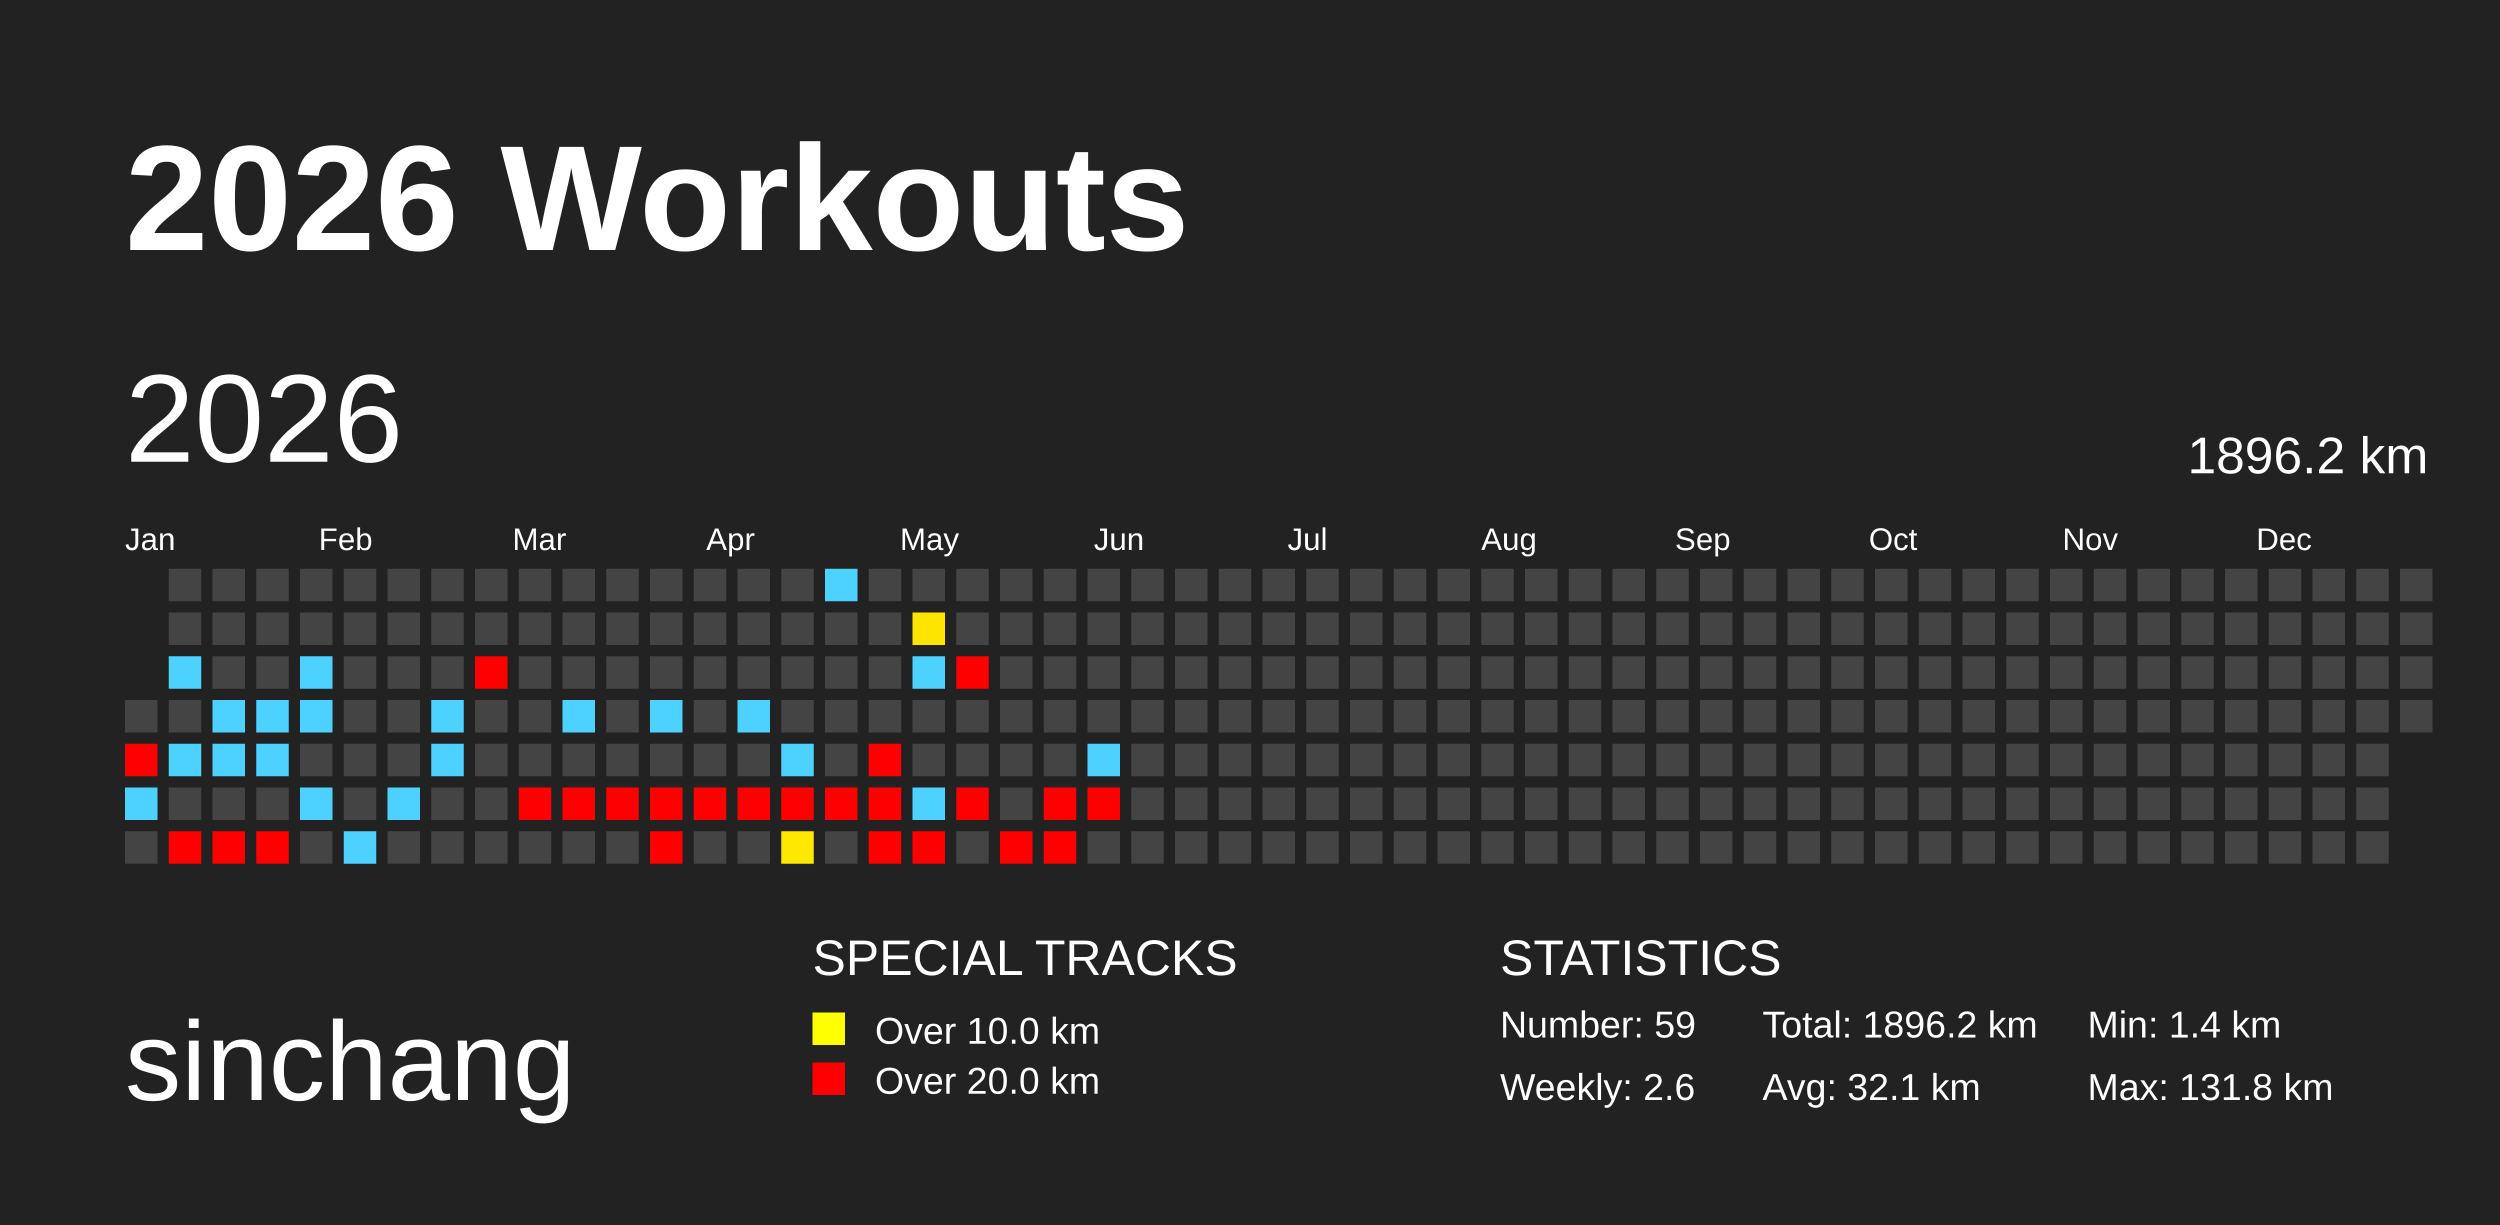
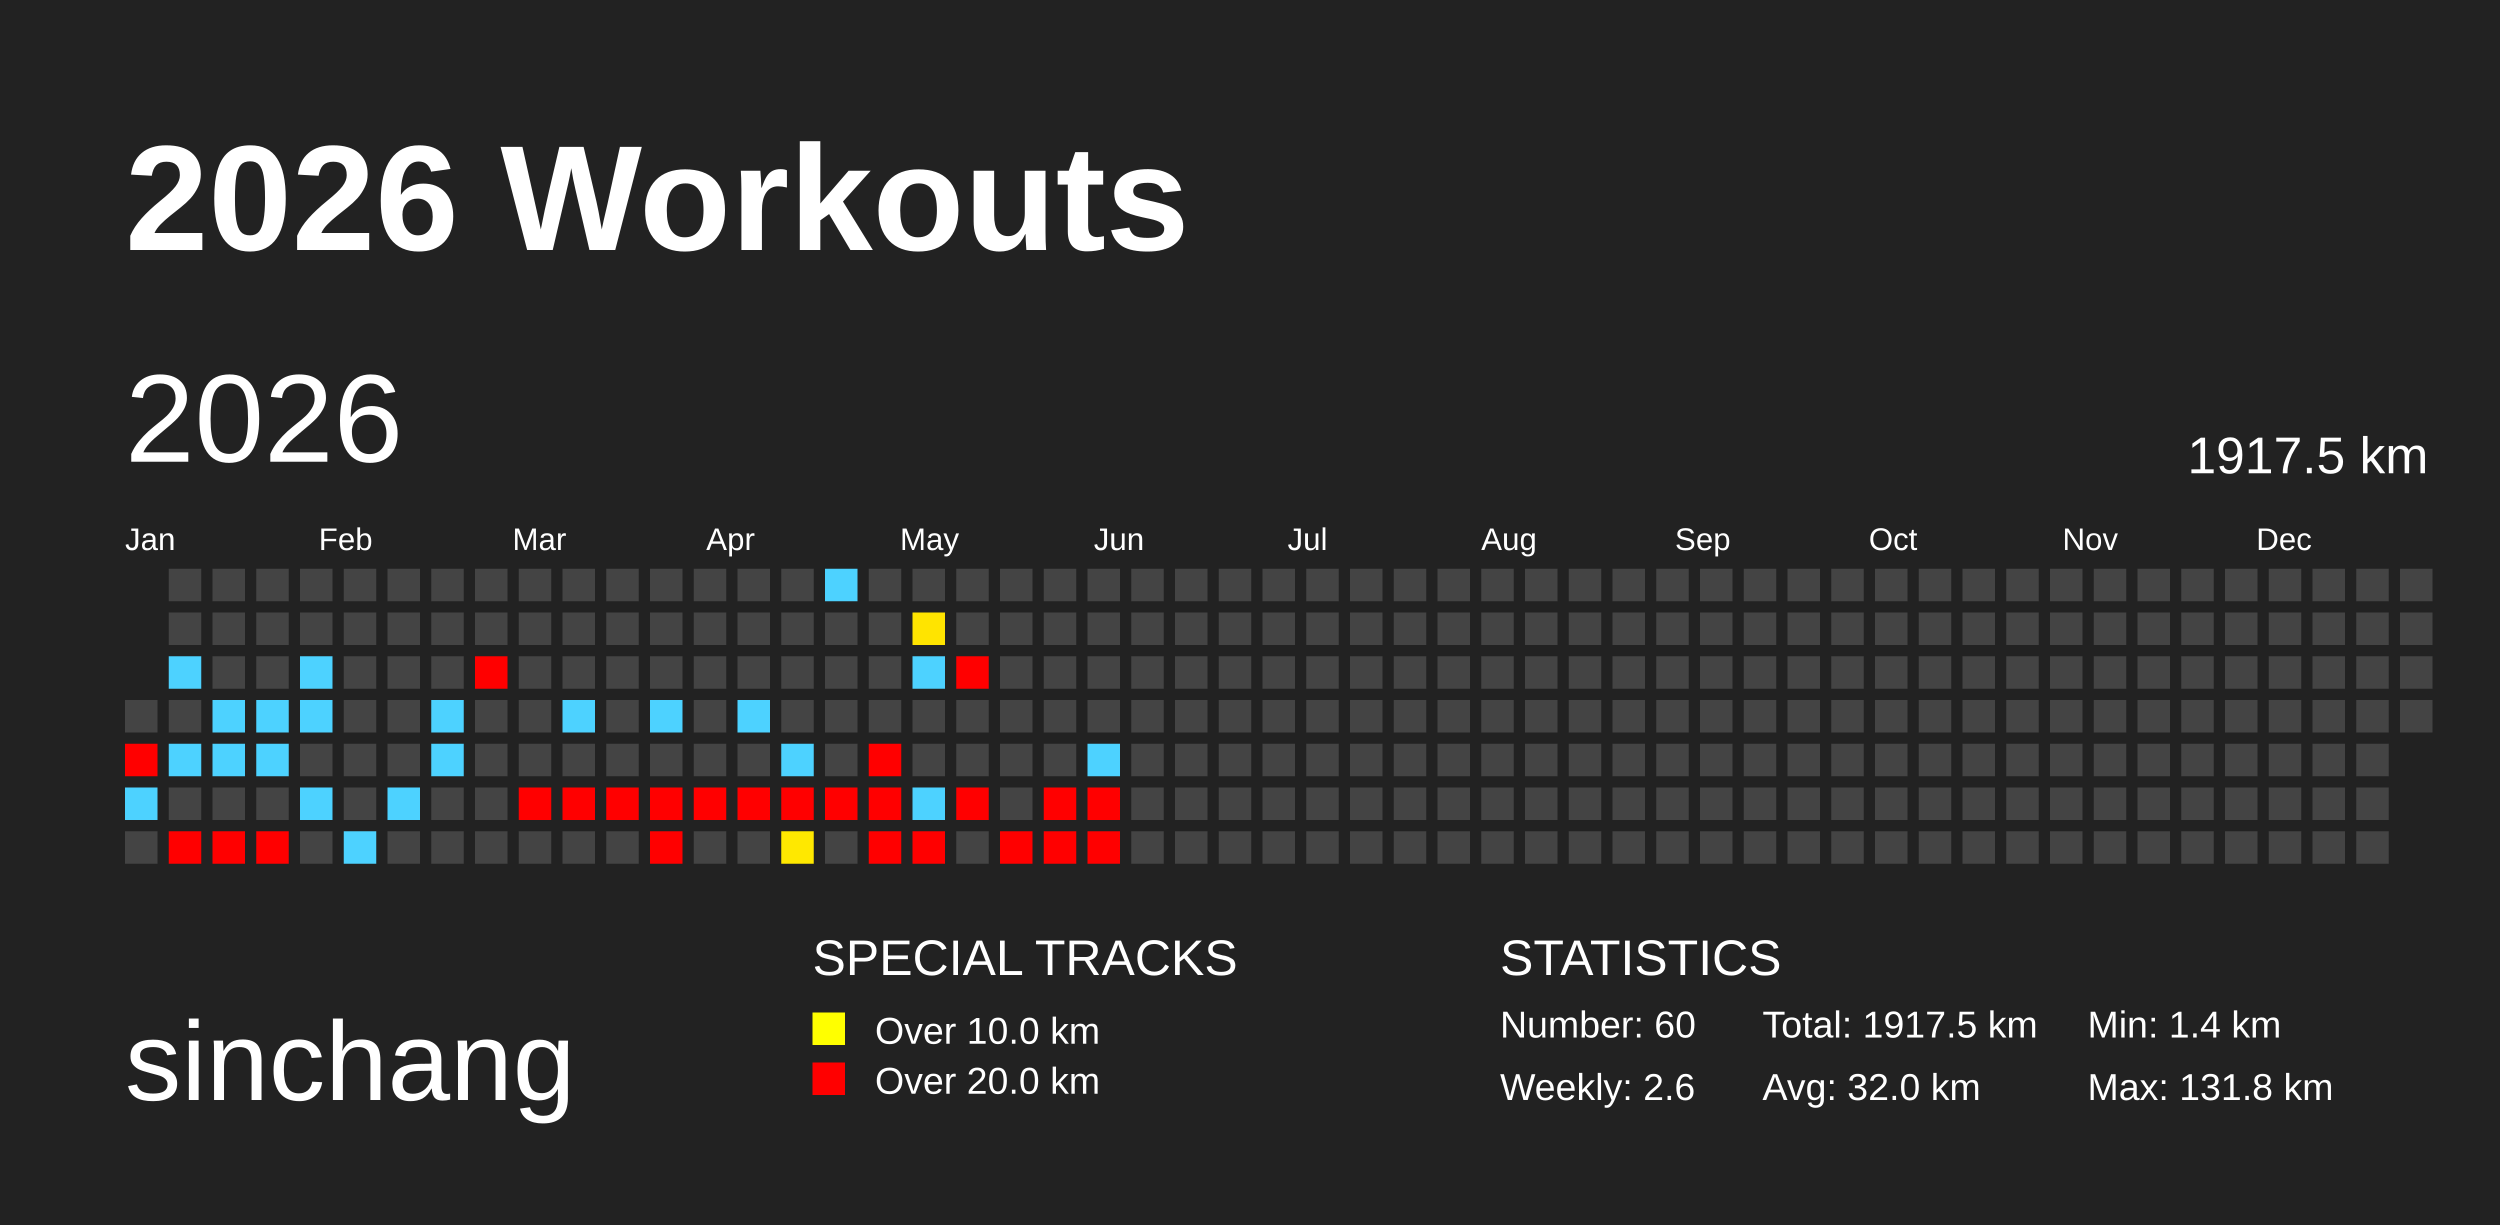
<svg xmlns="http://www.w3.org/2000/svg" baseProfile="full" height="98mm" version="1.1" viewBox="0,0,200,98" width="200mm">
  <defs>
    <pattern height="2" id="indoor-stripe" patternUnits="userSpaceOnUse" width="2">
      <line stroke="white" stroke-opacity="0.45" stroke-width="0.5" x1="0" x2="2" y1="2" y2="0" />
    </pattern>
  </defs>
  <rect fill="#222222" height="98" width="200" x="0" y="0" />
  <text fill="#FFFFFF" style="font-size:12px; font-family:Arial; font-weight:bold;" x="10" y="20">2026 Workouts</text>
  <text fill="#FFFFFF" style="font-size:9px; font-family:Arial" x="10" y="88">sinchang</text>
  <text fill="#FFFFFF" style="font-size:4px; font-family:Arial" x="65" y="78">SPECIAL TRACKS</text>
  <rect fill="yellow" height="2.6" width="2.6" x="65" y="81" />
  <text fill="#FFFFFF" style="font-size:3px; font-family:Arial" x="70" y="83.5">Over 10.0 km</text>
  <rect fill="red" height="2.6" width="2.6" x="65" y="85" />
  <text fill="#FFFFFF" style="font-size:3px; font-family:Arial" x="70" y="87.5">Over 20.0 km</text>
  <text fill="#FFFFFF" style="font-size:4px; font-family:Arial" x="120" y="78">STATISTICS</text>
-   <text fill="#FFFFFF" style="font-size:3px; font-family:Arial" x="120" y="83">Number: 59</text>
+   <text fill="#FFFFFF" style="font-size:3px; font-family:Arial" x="120" y="83">Number: 60</text>
  <text fill="#FFFFFF" style="font-size:3px; font-family:Arial" x="120" y="88">Weekly: 2.6</text>
-   <text fill="#FFFFFF" style="font-size:3px; font-family:Arial" x="141" y="83">Total: 1896.2 km</text>
-   <text fill="#FFFFFF" style="font-size:3px; font-family:Arial" x="141" y="88">Avg: 32.1 km</text>
+   <text fill="#FFFFFF" style="font-size:3px; font-family:Arial" x="141" y="83">Total: 1917.5 km</text>
+   <text fill="#FFFFFF" style="font-size:3px; font-family:Arial" x="141" y="88">Avg: 32.0 km</text>
  <text fill="#FFFFFF" style="font-size:3px; font-family:Arial" x="167" y="83">Min: 1.4 km</text>
  <text fill="#FFFFFF" style="font-size:3px; font-family:Arial" x="167" y="88">Max: 131.8 km</text>
  <text dominant-baseline="hanging" fill="#FFFFFF" style="font-size:10.0px; font-family:Arial;" x="10" y="30">2026</text>
-   <text dominant-baseline="hanging" fill="#FFFFFF" style="font-size:4.125px; font-family:Arial;" x="175" y="35">1896.2 km</text>
+   <text dominant-baseline="hanging" fill="#FFFFFF" style="font-size:4.125px; font-family:Arial;" x="175" y="35">1917.5 km</text>
  <text fill="#FFFFFF" style="font-size:2.5px; font-family:Arial" x="10.0" y="44">Jan</text>
  <text fill="#FFFFFF" style="font-size:2.5px; font-family:Arial" x="25.5" y="44">Feb</text>
  <text fill="#FFFFFF" style="font-size:2.5px; font-family:Arial" x="41.0" y="44">Mar</text>
  <text fill="#FFFFFF" style="font-size:2.5px; font-family:Arial" x="56.5" y="44">Apr</text>
  <text fill="#FFFFFF" style="font-size:2.5px; font-family:Arial" x="72.0" y="44">May</text>
  <text fill="#FFFFFF" style="font-size:2.5px; font-family:Arial" x="87.5" y="44">Jun</text>
  <text fill="#FFFFFF" style="font-size:2.5px; font-family:Arial" x="103.0" y="44">Jul</text>
  <text fill="#FFFFFF" style="font-size:2.5px; font-family:Arial" x="118.5" y="44">Aug</text>
  <text fill="#FFFFFF" style="font-size:2.5px; font-family:Arial" x="134.0" y="44">Sep</text>
  <text fill="#FFFFFF" style="font-size:2.5px; font-family:Arial" x="149.5" y="44">Oct</text>
  <text fill="#FFFFFF" style="font-size:2.5px; font-family:Arial" x="165.0" y="44">Nov</text>
  <text fill="#FFFFFF" style="font-size:2.5px; font-family:Arial" x="180.5" y="44">Dec</text>
  <rect fill="#444444" height="2.6" width="2.6" x="10.0" y="56.0" />
  <rect fill="red" height="2.6" width="2.6" x="10.0" y="59.5" />
  <rect fill="#4dd2ff" height="2.6" width="2.6" x="10.0" y="63.0" />
  <rect fill="#444444" height="2.6" width="2.6" x="10.0" y="66.5" />
  <rect fill="#444444" height="2.6" width="2.6" x="13.5" y="45.5" />
  <rect fill="#444444" height="2.6" width="2.6" x="13.5" y="49.0" />
  <rect fill="#4dd2ff" height="2.6" width="2.6" x="13.5" y="52.5" />
  <rect fill="#444444" height="2.6" width="2.6" x="13.5" y="56.0" />
  <rect fill="#4dd2ff" height="2.6" width="2.6" x="13.5" y="59.5" />
  <rect fill="#444444" height="2.6" width="2.6" x="13.5" y="63.0" />
  <rect fill="red" height="2.6" width="2.6" x="13.5" y="66.5" />
  <rect fill="#444444" height="2.6" width="2.6" x="17.0" y="45.5" />
  <rect fill="#444444" height="2.6" width="2.6" x="17.0" y="49.0" />
  <rect fill="#444444" height="2.6" width="2.6" x="17.0" y="52.5" />
  <rect fill="#4dd2ff" height="2.6" width="2.6" x="17.0" y="56.0" />
  <rect fill="#4dd2ff" height="2.6" width="2.6" x="17.0" y="59.5" />
  <rect fill="#444444" height="2.6" width="2.6" x="17.0" y="63.0" />
  <rect fill="red" height="2.6" width="2.6" x="17.0" y="66.5" />
  <rect fill="#444444" height="2.6" width="2.6" x="20.5" y="45.5" />
  <rect fill="#444444" height="2.6" width="2.6" x="20.5" y="49.0" />
  <rect fill="#444444" height="2.6" width="2.6" x="20.5" y="52.5" />
  <rect fill="#4dd2ff" height="2.6" width="2.6" x="20.5" y="56.0" />
  <rect fill="#4dd2ff" height="2.6" width="2.6" x="20.5" y="59.5" />
  <rect fill="#444444" height="2.6" width="2.6" x="20.5" y="63.0" />
  <rect fill="red" height="2.6" width="2.6" x="20.5" y="66.5" />
  <rect fill="#444444" height="2.6" width="2.6" x="24.0" y="45.5" />
  <rect fill="#444444" height="2.6" width="2.6" x="24.0" y="49.0" />
  <rect fill="#4dd2ff" height="2.6" width="2.6" x="24.0" y="52.5" />
  <rect fill="#4dd2ff" height="2.6" width="2.6" x="24.0" y="56.0" />
  <rect fill="#444444" height="2.6" width="2.6" x="24.0" y="59.5" />
  <rect fill="#4dd2ff" height="2.6" width="2.6" x="24.0" y="63.0" />
  <rect fill="#444444" height="2.6" width="2.6" x="24.0" y="66.5" />
  <rect fill="#444444" height="2.6" width="2.6" x="27.5" y="45.5" />
  <rect fill="#444444" height="2.6" width="2.6" x="27.5" y="49.0" />
  <rect fill="#444444" height="2.6" width="2.6" x="27.5" y="52.5" />
  <rect fill="#444444" height="2.6" width="2.6" x="27.5" y="56.0" />
  <rect fill="#444444" height="2.6" width="2.6" x="27.5" y="59.5" />
  <rect fill="#444444" height="2.6" width="2.6" x="27.5" y="63.0" />
  <rect fill="#4dd2ff" height="2.6" width="2.6" x="27.5" y="66.5" />
  <rect fill="#444444" height="2.6" width="2.6" x="31.0" y="45.5" />
  <rect fill="#444444" height="2.6" width="2.6" x="31.0" y="49.0" />
  <rect fill="#444444" height="2.6" width="2.6" x="31.0" y="52.5" />
  <rect fill="#444444" height="2.6" width="2.6" x="31.0" y="56.0" />
  <rect fill="#444444" height="2.6" width="2.6" x="31.0" y="59.5" />
  <rect fill="#4dd2ff" height="2.6" width="2.6" x="31.0" y="63.0" />
  <rect fill="#444444" height="2.6" width="2.6" x="31.0" y="66.5" />
  <rect fill="#444444" height="2.6" width="2.6" x="34.5" y="45.5" />
  <rect fill="#444444" height="2.6" width="2.6" x="34.5" y="49.0" />
  <rect fill="#444444" height="2.6" width="2.6" x="34.5" y="52.5" />
  <rect fill="#4dd2ff" height="2.6" width="2.6" x="34.5" y="56.0" />
  <rect fill="#4dd2ff" height="2.6" width="2.6" x="34.5" y="59.5" />
  <rect fill="#444444" height="2.6" width="2.6" x="34.5" y="63.0" />
  <rect fill="#444444" height="2.6" width="2.6" x="34.5" y="66.5" />
  <rect fill="#444444" height="2.6" width="2.6" x="38.0" y="45.5" />
  <rect fill="#444444" height="2.6" width="2.6" x="38.0" y="49.0" />
  <rect fill="red" height="2.6" width="2.6" x="38.0" y="52.5" />
  <rect fill="#444444" height="2.6" width="2.6" x="38.0" y="56.0" />
  <rect fill="#444444" height="2.6" width="2.6" x="38.0" y="59.5" />
  <rect fill="#444444" height="2.6" width="2.6" x="38.0" y="63.0" />
  <rect fill="#444444" height="2.6" width="2.6" x="38.0" y="66.5" />
  <rect fill="#444444" height="2.6" width="2.6" x="41.5" y="45.5" />
  <rect fill="#444444" height="2.6" width="2.6" x="41.5" y="49.0" />
  <rect fill="#444444" height="2.6" width="2.6" x="41.5" y="52.5" />
  <rect fill="#444444" height="2.6" width="2.6" x="41.5" y="56.0" />
  <rect fill="#444444" height="2.6" width="2.6" x="41.5" y="59.5" />
  <rect fill="red" height="2.6" width="2.6" x="41.5" y="63.0" />
  <rect fill="#444444" height="2.6" width="2.6" x="41.5" y="66.5" />
  <rect fill="#444444" height="2.6" width="2.6" x="45.0" y="45.5" />
  <rect fill="#444444" height="2.6" width="2.6" x="45.0" y="49.0" />
  <rect fill="#444444" height="2.6" width="2.6" x="45.0" y="52.5" />
  <rect fill="#4dd2ff" height="2.6" width="2.6" x="45.0" y="56.0" />
  <rect fill="#444444" height="2.6" width="2.6" x="45.0" y="59.5" />
  <rect fill="red" height="2.6" width="2.6" x="45.0" y="63.0" />
  <rect fill="#444444" height="2.6" width="2.6" x="45.0" y="66.5" />
  <rect fill="#444444" height="2.6" width="2.6" x="48.5" y="45.5" />
  <rect fill="#444444" height="2.6" width="2.6" x="48.5" y="49.0" />
  <rect fill="#444444" height="2.6" width="2.6" x="48.5" y="52.5" />
  <rect fill="#444444" height="2.6" width="2.6" x="48.5" y="56.0" />
  <rect fill="#444444" height="2.6" width="2.6" x="48.5" y="59.5" />
  <rect fill="red" height="2.6" width="2.6" x="48.5" y="63.0" />
  <rect fill="#444444" height="2.6" width="2.6" x="48.5" y="66.5" />
  <rect fill="#444444" height="2.6" width="2.6" x="52.0" y="45.5" />
  <rect fill="#444444" height="2.6" width="2.6" x="52.0" y="49.0" />
  <rect fill="#444444" height="2.6" width="2.6" x="52.0" y="52.5" />
  <rect fill="#4dd2ff" height="2.6" width="2.6" x="52.0" y="56.0" />
  <rect fill="#444444" height="2.6" width="2.6" x="52.0" y="59.5" />
  <rect fill="red" height="2.6" width="2.6" x="52.0" y="63.0" />
  <rect fill="red" height="2.6" width="2.6" x="52.0" y="66.5" />
  <rect fill="#444444" height="2.6" width="2.6" x="55.5" y="45.5" />
  <rect fill="#444444" height="2.6" width="2.6" x="55.5" y="49.0" />
  <rect fill="#444444" height="2.6" width="2.6" x="55.5" y="52.5" />
  <rect fill="#444444" height="2.6" width="2.6" x="55.5" y="56.0" />
  <rect fill="#444444" height="2.6" width="2.6" x="55.5" y="59.5" />
  <rect fill="red" height="2.6" width="2.6" x="55.5" y="63.0" />
  <rect fill="#444444" height="2.6" width="2.6" x="55.5" y="66.5" />
  <rect fill="#444444" height="2.6" width="2.6" x="59.0" y="45.5" />
  <rect fill="#444444" height="2.6" width="2.6" x="59.0" y="49.0" />
  <rect fill="#444444" height="2.6" width="2.6" x="59.0" y="52.5" />
  <rect fill="#4dd2ff" height="2.6" width="2.6" x="59.0" y="56.0" />
  <rect fill="#444444" height="2.6" width="2.6" x="59.0" y="59.5" />
  <rect fill="red" height="2.6" width="2.6" x="59.0" y="63.0" />
  <rect fill="#444444" height="2.6" width="2.6" x="59.0" y="66.5" />
  <rect fill="#444444" height="2.6" width="2.6" x="62.5" y="45.5" />
  <rect fill="#444444" height="2.6" width="2.6" x="62.5" y="49.0" />
  <rect fill="#444444" height="2.6" width="2.6" x="62.5" y="52.5" />
  <rect fill="#444444" height="2.6" width="2.6" x="62.5" y="56.0" />
  <rect fill="#4dd2ff" height="2.6" width="2.6" x="62.5" y="59.5" />
  <rect fill="red" height="2.6" width="2.6" x="62.5" y="63.0" />
  <rect fill="#ffe800" height="2.6" width="2.6" x="62.5" y="66.5" />
  <rect fill="#4dd2ff" height="2.6" width="2.6" x="66.0" y="45.5" />
  <rect fill="#444444" height="2.6" width="2.6" x="66.0" y="49.0" />
  <rect fill="#444444" height="2.6" width="2.6" x="66.0" y="52.5" />
  <rect fill="#444444" height="2.6" width="2.6" x="66.0" y="56.0" />
  <rect fill="#444444" height="2.6" width="2.6" x="66.0" y="59.5" />
  <rect fill="red" height="2.6" width="2.6" x="66.0" y="63.0" />
  <rect fill="#444444" height="2.6" width="2.6" x="66.0" y="66.5" />
  <rect fill="#444444" height="2.6" width="2.6" x="69.5" y="45.5" />
  <rect fill="#444444" height="2.6" width="2.6" x="69.5" y="49.0" />
  <rect fill="#444444" height="2.6" width="2.6" x="69.5" y="52.5" />
  <rect fill="#444444" height="2.6" width="2.6" x="69.5" y="56.0" />
  <rect fill="red" height="2.6" width="2.6" x="69.5" y="59.5" />
  <rect fill="red" height="2.6" width="2.6" x="69.5" y="63.0" />
  <rect fill="red" height="2.6" width="2.6" x="69.5" y="66.5" />
  <rect fill="#444444" height="2.6" width="2.6" x="73.0" y="45.5" />
  <rect fill="#ffe400" height="2.6" width="2.6" x="73.0" y="49.0" />
  <rect fill="#4dd2ff" height="2.6" width="2.6" x="73.0" y="52.5" />
  <rect fill="#444444" height="2.6" width="2.6" x="73.0" y="56.0" />
  <rect fill="#444444" height="2.6" width="2.6" x="73.0" y="59.5" />
  <rect fill="#4dd2ff" height="2.6" width="2.6" x="73.0" y="63.0" />
  <rect fill="red" height="2.6" width="2.6" x="73.0" y="66.5" />
  <rect fill="#444444" height="2.6" width="2.6" x="76.5" y="45.5" />
  <rect fill="#444444" height="2.6" width="2.6" x="76.5" y="49.0" />
  <rect fill="red" height="2.6" width="2.6" x="76.5" y="52.5" />
  <rect fill="#444444" height="2.6" width="2.6" x="76.5" y="56.0" />
  <rect fill="#444444" height="2.6" width="2.6" x="76.5" y="59.5" />
  <rect fill="red" height="2.6" width="2.6" x="76.5" y="63.0" />
  <rect fill="#444444" height="2.6" width="2.6" x="76.5" y="66.5" />
  <rect fill="#444444" height="2.6" width="2.6" x="80.0" y="45.5" />
  <rect fill="#444444" height="2.6" width="2.6" x="80.0" y="49.0" />
  <rect fill="#444444" height="2.6" width="2.6" x="80.0" y="52.5" />
  <rect fill="#444444" height="2.6" width="2.6" x="80.0" y="56.0" />
  <rect fill="#444444" height="2.6" width="2.6" x="80.0" y="59.5" />
  <rect fill="#444444" height="2.6" width="2.6" x="80.0" y="63.0" />
  <rect fill="red" height="2.6" width="2.6" x="80.0" y="66.5" />
  <rect fill="#444444" height="2.6" width="2.6" x="83.5" y="45.5" />
  <rect fill="#444444" height="2.6" width="2.6" x="83.5" y="49.0" />
  <rect fill="#444444" height="2.6" width="2.6" x="83.5" y="52.5" />
  <rect fill="#444444" height="2.6" width="2.6" x="83.5" y="56.0" />
  <rect fill="#444444" height="2.6" width="2.6" x="83.5" y="59.5" />
  <rect fill="red" height="2.6" width="2.6" x="83.5" y="63.0" />
  <rect fill="red" height="2.6" width="2.6" x="83.5" y="66.5" />
  <rect fill="#444444" height="2.6" width="2.6" x="87.0" y="45.5" />
  <rect fill="#444444" height="2.6" width="2.6" x="87.0" y="49.0" />
  <rect fill="#444444" height="2.6" width="2.6" x="87.0" y="52.5" />
  <rect fill="#444444" height="2.6" width="2.6" x="87.0" y="56.0" />
  <rect fill="#4dd2ff" height="2.6" width="2.6" x="87.0" y="59.5" />
  <rect fill="red" height="2.6" width="2.6" x="87.0" y="63.0" />
-   <rect fill="#444444" height="2.6" width="2.6" x="87.0" y="66.5" />
+   <rect fill="red" height="2.6" width="2.6" x="87.0" y="66.5" />
  <rect fill="#444444" height="2.6" width="2.6" x="90.5" y="45.5" />
  <rect fill="#444444" height="2.6" width="2.6" x="90.5" y="49.0" />
  <rect fill="#444444" height="2.6" width="2.6" x="90.5" y="52.5" />
  <rect fill="#444444" height="2.6" width="2.6" x="90.5" y="56.0" />
  <rect fill="#444444" height="2.6" width="2.6" x="90.5" y="59.5" />
  <rect fill="#444444" height="2.6" width="2.6" x="90.5" y="63.0" />
  <rect fill="#444444" height="2.6" width="2.6" x="90.5" y="66.5" />
  <rect fill="#444444" height="2.6" width="2.6" x="94.0" y="45.5" />
  <rect fill="#444444" height="2.6" width="2.6" x="94.0" y="49.0" />
  <rect fill="#444444" height="2.6" width="2.6" x="94.0" y="52.5" />
  <rect fill="#444444" height="2.6" width="2.6" x="94.0" y="56.0" />
  <rect fill="#444444" height="2.6" width="2.6" x="94.0" y="59.5" />
  <rect fill="#444444" height="2.6" width="2.6" x="94.0" y="63.0" />
  <rect fill="#444444" height="2.6" width="2.6" x="94.0" y="66.5" />
  <rect fill="#444444" height="2.6" width="2.6" x="97.5" y="45.5" />
  <rect fill="#444444" height="2.6" width="2.6" x="97.5" y="49.0" />
  <rect fill="#444444" height="2.6" width="2.6" x="97.5" y="52.5" />
  <rect fill="#444444" height="2.6" width="2.6" x="97.5" y="56.0" />
  <rect fill="#444444" height="2.6" width="2.6" x="97.5" y="59.5" />
  <rect fill="#444444" height="2.6" width="2.6" x="97.5" y="63.0" />
  <rect fill="#444444" height="2.6" width="2.6" x="97.5" y="66.5" />
  <rect fill="#444444" height="2.6" width="2.6" x="101.0" y="45.5" />
  <rect fill="#444444" height="2.6" width="2.6" x="101.0" y="49.0" />
  <rect fill="#444444" height="2.6" width="2.6" x="101.0" y="52.5" />
  <rect fill="#444444" height="2.6" width="2.6" x="101.0" y="56.0" />
  <rect fill="#444444" height="2.6" width="2.6" x="101.0" y="59.5" />
  <rect fill="#444444" height="2.6" width="2.6" x="101.0" y="63.0" />
  <rect fill="#444444" height="2.6" width="2.6" x="101.0" y="66.5" />
  <rect fill="#444444" height="2.6" width="2.6" x="104.5" y="45.5" />
  <rect fill="#444444" height="2.6" width="2.6" x="104.5" y="49.0" />
  <rect fill="#444444" height="2.6" width="2.6" x="104.5" y="52.5" />
  <rect fill="#444444" height="2.6" width="2.6" x="104.5" y="56.0" />
  <rect fill="#444444" height="2.6" width="2.6" x="104.5" y="59.5" />
  <rect fill="#444444" height="2.6" width="2.6" x="104.5" y="63.0" />
  <rect fill="#444444" height="2.6" width="2.6" x="104.5" y="66.5" />
  <rect fill="#444444" height="2.6" width="2.6" x="108.0" y="45.5" />
  <rect fill="#444444" height="2.6" width="2.6" x="108.0" y="49.0" />
  <rect fill="#444444" height="2.6" width="2.6" x="108.0" y="52.5" />
  <rect fill="#444444" height="2.6" width="2.6" x="108.0" y="56.0" />
  <rect fill="#444444" height="2.6" width="2.6" x="108.0" y="59.5" />
  <rect fill="#444444" height="2.6" width="2.6" x="108.0" y="63.0" />
  <rect fill="#444444" height="2.6" width="2.6" x="108.0" y="66.5" />
  <rect fill="#444444" height="2.6" width="2.6" x="111.5" y="45.5" />
  <rect fill="#444444" height="2.6" width="2.6" x="111.5" y="49.0" />
  <rect fill="#444444" height="2.6" width="2.6" x="111.5" y="52.5" />
  <rect fill="#444444" height="2.6" width="2.6" x="111.5" y="56.0" />
  <rect fill="#444444" height="2.6" width="2.6" x="111.5" y="59.5" />
  <rect fill="#444444" height="2.6" width="2.6" x="111.5" y="63.0" />
  <rect fill="#444444" height="2.6" width="2.6" x="111.5" y="66.5" />
  <rect fill="#444444" height="2.6" width="2.6" x="115.0" y="45.5" />
  <rect fill="#444444" height="2.6" width="2.6" x="115.0" y="49.0" />
  <rect fill="#444444" height="2.6" width="2.6" x="115.0" y="52.5" />
  <rect fill="#444444" height="2.6" width="2.6" x="115.0" y="56.0" />
  <rect fill="#444444" height="2.6" width="2.6" x="115.0" y="59.5" />
  <rect fill="#444444" height="2.6" width="2.6" x="115.0" y="63.0" />
  <rect fill="#444444" height="2.6" width="2.6" x="115.0" y="66.5" />
  <rect fill="#444444" height="2.6" width="2.6" x="118.5" y="45.5" />
  <rect fill="#444444" height="2.6" width="2.6" x="118.5" y="49.0" />
  <rect fill="#444444" height="2.6" width="2.6" x="118.5" y="52.5" />
  <rect fill="#444444" height="2.6" width="2.6" x="118.5" y="56.0" />
  <rect fill="#444444" height="2.6" width="2.6" x="118.5" y="59.5" />
  <rect fill="#444444" height="2.6" width="2.6" x="118.5" y="63.0" />
  <rect fill="#444444" height="2.6" width="2.6" x="118.5" y="66.5" />
  <rect fill="#444444" height="2.6" width="2.6" x="122.0" y="45.5" />
  <rect fill="#444444" height="2.6" width="2.6" x="122.0" y="49.0" />
  <rect fill="#444444" height="2.6" width="2.6" x="122.0" y="52.5" />
  <rect fill="#444444" height="2.6" width="2.6" x="122.0" y="56.0" />
  <rect fill="#444444" height="2.6" width="2.6" x="122.0" y="59.5" />
  <rect fill="#444444" height="2.6" width="2.6" x="122.0" y="63.0" />
  <rect fill="#444444" height="2.6" width="2.6" x="122.0" y="66.5" />
  <rect fill="#444444" height="2.6" width="2.6" x="125.5" y="45.5" />
  <rect fill="#444444" height="2.6" width="2.6" x="125.5" y="49.0" />
  <rect fill="#444444" height="2.6" width="2.6" x="125.5" y="52.5" />
  <rect fill="#444444" height="2.6" width="2.6" x="125.5" y="56.0" />
  <rect fill="#444444" height="2.6" width="2.6" x="125.5" y="59.5" />
  <rect fill="#444444" height="2.6" width="2.6" x="125.5" y="63.0" />
  <rect fill="#444444" height="2.6" width="2.6" x="125.5" y="66.5" />
  <rect fill="#444444" height="2.6" width="2.6" x="129.0" y="45.5" />
  <rect fill="#444444" height="2.6" width="2.6" x="129.0" y="49.0" />
  <rect fill="#444444" height="2.6" width="2.6" x="129.0" y="52.5" />
  <rect fill="#444444" height="2.6" width="2.6" x="129.0" y="56.0" />
  <rect fill="#444444" height="2.6" width="2.6" x="129.0" y="59.5" />
  <rect fill="#444444" height="2.6" width="2.6" x="129.0" y="63.0" />
  <rect fill="#444444" height="2.6" width="2.6" x="129.0" y="66.5" />
  <rect fill="#444444" height="2.6" width="2.6" x="132.5" y="45.5" />
  <rect fill="#444444" height="2.6" width="2.6" x="132.5" y="49.0" />
  <rect fill="#444444" height="2.6" width="2.6" x="132.5" y="52.5" />
  <rect fill="#444444" height="2.6" width="2.6" x="132.5" y="56.0" />
  <rect fill="#444444" height="2.6" width="2.6" x="132.5" y="59.5" />
  <rect fill="#444444" height="2.6" width="2.6" x="132.5" y="63.0" />
  <rect fill="#444444" height="2.6" width="2.6" x="132.5" y="66.5" />
  <rect fill="#444444" height="2.6" width="2.6" x="136.0" y="45.5" />
  <rect fill="#444444" height="2.6" width="2.6" x="136.0" y="49.0" />
  <rect fill="#444444" height="2.6" width="2.6" x="136.0" y="52.5" />
  <rect fill="#444444" height="2.6" width="2.6" x="136.0" y="56.0" />
  <rect fill="#444444" height="2.6" width="2.6" x="136.0" y="59.5" />
  <rect fill="#444444" height="2.6" width="2.6" x="136.0" y="63.0" />
  <rect fill="#444444" height="2.6" width="2.6" x="136.0" y="66.5" />
  <rect fill="#444444" height="2.6" width="2.6" x="139.5" y="45.5" />
  <rect fill="#444444" height="2.6" width="2.6" x="139.5" y="49.0" />
  <rect fill="#444444" height="2.6" width="2.6" x="139.5" y="52.5" />
  <rect fill="#444444" height="2.6" width="2.6" x="139.5" y="56.0" />
  <rect fill="#444444" height="2.6" width="2.6" x="139.5" y="59.5" />
  <rect fill="#444444" height="2.6" width="2.6" x="139.5" y="63.0" />
  <rect fill="#444444" height="2.6" width="2.6" x="139.5" y="66.5" />
  <rect fill="#444444" height="2.6" width="2.6" x="143.0" y="45.5" />
  <rect fill="#444444" height="2.6" width="2.6" x="143.0" y="49.0" />
  <rect fill="#444444" height="2.6" width="2.6" x="143.0" y="52.5" />
  <rect fill="#444444" height="2.6" width="2.6" x="143.0" y="56.0" />
  <rect fill="#444444" height="2.6" width="2.6" x="143.0" y="59.5" />
  <rect fill="#444444" height="2.6" width="2.6" x="143.0" y="63.0" />
  <rect fill="#444444" height="2.6" width="2.6" x="143.0" y="66.5" />
  <rect fill="#444444" height="2.6" width="2.6" x="146.5" y="45.5" />
  <rect fill="#444444" height="2.6" width="2.6" x="146.5" y="49.0" />
  <rect fill="#444444" height="2.6" width="2.6" x="146.5" y="52.5" />
  <rect fill="#444444" height="2.6" width="2.6" x="146.5" y="56.0" />
  <rect fill="#444444" height="2.6" width="2.6" x="146.5" y="59.5" />
  <rect fill="#444444" height="2.6" width="2.6" x="146.5" y="63.0" />
  <rect fill="#444444" height="2.6" width="2.6" x="146.5" y="66.5" />
  <rect fill="#444444" height="2.6" width="2.6" x="150.0" y="45.5" />
  <rect fill="#444444" height="2.6" width="2.6" x="150.0" y="49.0" />
  <rect fill="#444444" height="2.6" width="2.6" x="150.0" y="52.5" />
  <rect fill="#444444" height="2.6" width="2.6" x="150.0" y="56.0" />
  <rect fill="#444444" height="2.6" width="2.6" x="150.0" y="59.5" />
  <rect fill="#444444" height="2.6" width="2.6" x="150.0" y="63.0" />
  <rect fill="#444444" height="2.6" width="2.6" x="150.0" y="66.5" />
  <rect fill="#444444" height="2.6" width="2.6" x="153.5" y="45.5" />
  <rect fill="#444444" height="2.6" width="2.6" x="153.5" y="49.0" />
  <rect fill="#444444" height="2.6" width="2.6" x="153.5" y="52.5" />
  <rect fill="#444444" height="2.6" width="2.6" x="153.5" y="56.0" />
  <rect fill="#444444" height="2.6" width="2.6" x="153.5" y="59.5" />
  <rect fill="#444444" height="2.6" width="2.6" x="153.5" y="63.0" />
  <rect fill="#444444" height="2.6" width="2.6" x="153.5" y="66.5" />
  <rect fill="#444444" height="2.6" width="2.6" x="157.0" y="45.5" />
  <rect fill="#444444" height="2.6" width="2.6" x="157.0" y="49.0" />
  <rect fill="#444444" height="2.6" width="2.6" x="157.0" y="52.5" />
  <rect fill="#444444" height="2.6" width="2.6" x="157.0" y="56.0" />
  <rect fill="#444444" height="2.6" width="2.6" x="157.0" y="59.5" />
  <rect fill="#444444" height="2.6" width="2.6" x="157.0" y="63.0" />
  <rect fill="#444444" height="2.6" width="2.6" x="157.0" y="66.5" />
  <rect fill="#444444" height="2.6" width="2.6" x="160.5" y="45.5" />
  <rect fill="#444444" height="2.6" width="2.6" x="160.5" y="49.0" />
  <rect fill="#444444" height="2.6" width="2.6" x="160.5" y="52.5" />
  <rect fill="#444444" height="2.6" width="2.6" x="160.5" y="56.0" />
  <rect fill="#444444" height="2.6" width="2.6" x="160.5" y="59.5" />
  <rect fill="#444444" height="2.6" width="2.6" x="160.5" y="63.0" />
  <rect fill="#444444" height="2.6" width="2.6" x="160.5" y="66.5" />
  <rect fill="#444444" height="2.6" width="2.6" x="164.0" y="45.5" />
  <rect fill="#444444" height="2.6" width="2.6" x="164.0" y="49.0" />
  <rect fill="#444444" height="2.6" width="2.6" x="164.0" y="52.5" />
  <rect fill="#444444" height="2.6" width="2.6" x="164.0" y="56.0" />
  <rect fill="#444444" height="2.6" width="2.6" x="164.0" y="59.5" />
  <rect fill="#444444" height="2.6" width="2.6" x="164.0" y="63.0" />
  <rect fill="#444444" height="2.6" width="2.6" x="164.0" y="66.5" />
  <rect fill="#444444" height="2.6" width="2.6" x="167.5" y="45.5" />
  <rect fill="#444444" height="2.6" width="2.6" x="167.5" y="49.0" />
  <rect fill="#444444" height="2.6" width="2.6" x="167.5" y="52.5" />
  <rect fill="#444444" height="2.6" width="2.6" x="167.5" y="56.0" />
  <rect fill="#444444" height="2.6" width="2.6" x="167.5" y="59.5" />
  <rect fill="#444444" height="2.6" width="2.6" x="167.5" y="63.0" />
  <rect fill="#444444" height="2.6" width="2.6" x="167.5" y="66.5" />
  <rect fill="#444444" height="2.6" width="2.6" x="171.0" y="45.5" />
  <rect fill="#444444" height="2.6" width="2.6" x="171.0" y="49.0" />
  <rect fill="#444444" height="2.6" width="2.6" x="171.0" y="52.5" />
  <rect fill="#444444" height="2.6" width="2.6" x="171.0" y="56.0" />
  <rect fill="#444444" height="2.6" width="2.6" x="171.0" y="59.5" />
  <rect fill="#444444" height="2.6" width="2.6" x="171.0" y="63.0" />
  <rect fill="#444444" height="2.6" width="2.6" x="171.0" y="66.5" />
  <rect fill="#444444" height="2.6" width="2.6" x="174.5" y="45.5" />
  <rect fill="#444444" height="2.6" width="2.6" x="174.5" y="49.0" />
  <rect fill="#444444" height="2.6" width="2.6" x="174.5" y="52.5" />
  <rect fill="#444444" height="2.6" width="2.6" x="174.5" y="56.0" />
  <rect fill="#444444" height="2.6" width="2.6" x="174.5" y="59.5" />
  <rect fill="#444444" height="2.6" width="2.6" x="174.5" y="63.0" />
  <rect fill="#444444" height="2.6" width="2.6" x="174.5" y="66.5" />
  <rect fill="#444444" height="2.6" width="2.6" x="178.0" y="45.5" />
  <rect fill="#444444" height="2.6" width="2.6" x="178.0" y="49.0" />
  <rect fill="#444444" height="2.6" width="2.6" x="178.0" y="52.5" />
  <rect fill="#444444" height="2.6" width="2.6" x="178.0" y="56.0" />
  <rect fill="#444444" height="2.6" width="2.6" x="178.0" y="59.5" />
  <rect fill="#444444" height="2.6" width="2.6" x="178.0" y="63.0" />
  <rect fill="#444444" height="2.6" width="2.6" x="178.0" y="66.5" />
  <rect fill="#444444" height="2.6" width="2.6" x="181.5" y="45.5" />
  <rect fill="#444444" height="2.6" width="2.6" x="181.5" y="49.0" />
  <rect fill="#444444" height="2.6" width="2.6" x="181.5" y="52.5" />
  <rect fill="#444444" height="2.6" width="2.6" x="181.5" y="56.0" />
  <rect fill="#444444" height="2.6" width="2.6" x="181.5" y="59.5" />
  <rect fill="#444444" height="2.6" width="2.6" x="181.5" y="63.0" />
  <rect fill="#444444" height="2.6" width="2.6" x="181.5" y="66.5" />
  <rect fill="#444444" height="2.6" width="2.6" x="185.0" y="45.5" />
  <rect fill="#444444" height="2.6" width="2.6" x="185.0" y="49.0" />
  <rect fill="#444444" height="2.6" width="2.6" x="185.0" y="52.5" />
  <rect fill="#444444" height="2.6" width="2.6" x="185.0" y="56.0" />
  <rect fill="#444444" height="2.6" width="2.6" x="185.0" y="59.5" />
  <rect fill="#444444" height="2.6" width="2.6" x="185.0" y="63.0" />
  <rect fill="#444444" height="2.6" width="2.6" x="185.0" y="66.5" />
  <rect fill="#444444" height="2.6" width="2.6" x="188.5" y="45.5" />
  <rect fill="#444444" height="2.6" width="2.6" x="188.5" y="49.0" />
  <rect fill="#444444" height="2.6" width="2.6" x="188.5" y="52.5" />
  <rect fill="#444444" height="2.6" width="2.6" x="188.5" y="56.0" />
  <rect fill="#444444" height="2.6" width="2.6" x="188.5" y="59.5" />
  <rect fill="#444444" height="2.6" width="2.6" x="188.5" y="63.0" />
  <rect fill="#444444" height="2.6" width="2.6" x="188.5" y="66.5" />
  <rect fill="#444444" height="2.6" width="2.6" x="192.0" y="45.5" />
  <rect fill="#444444" height="2.6" width="2.6" x="192.0" y="49.0" />
  <rect fill="#444444" height="2.6" width="2.6" x="192.0" y="52.5" />
  <rect fill="#444444" height="2.6" width="2.6" x="192.0" y="56.0" />
</svg>
